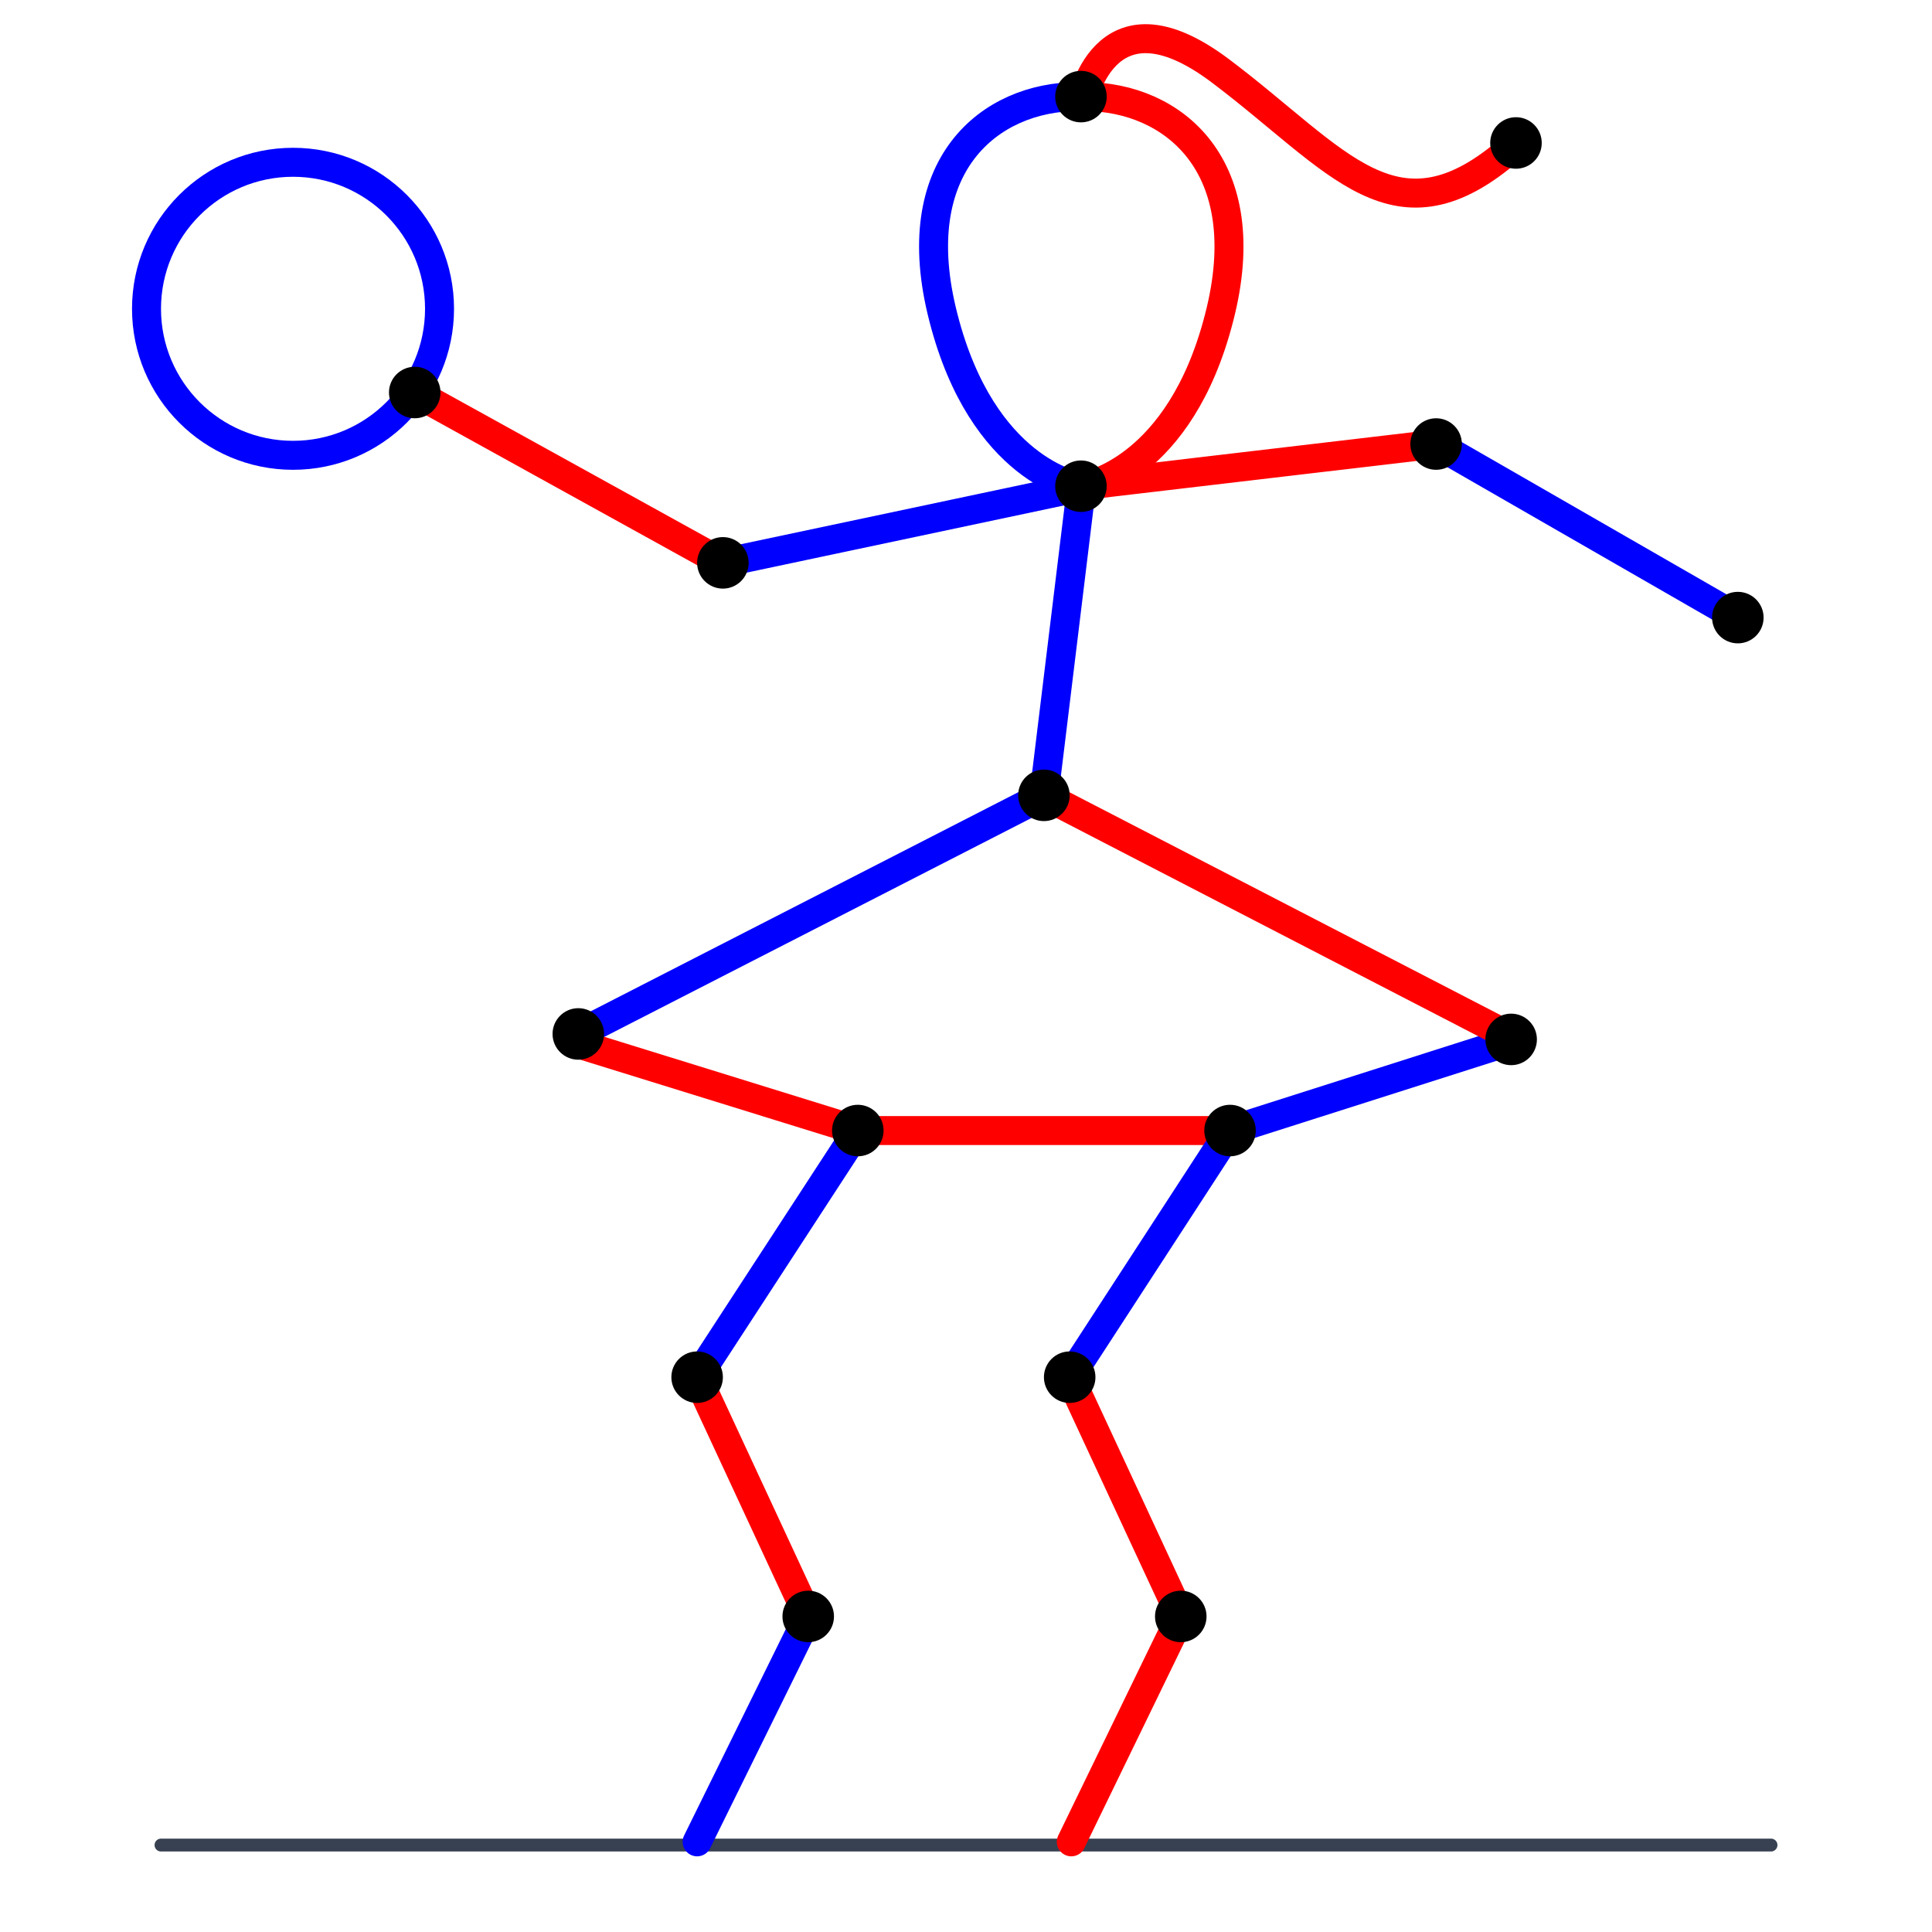
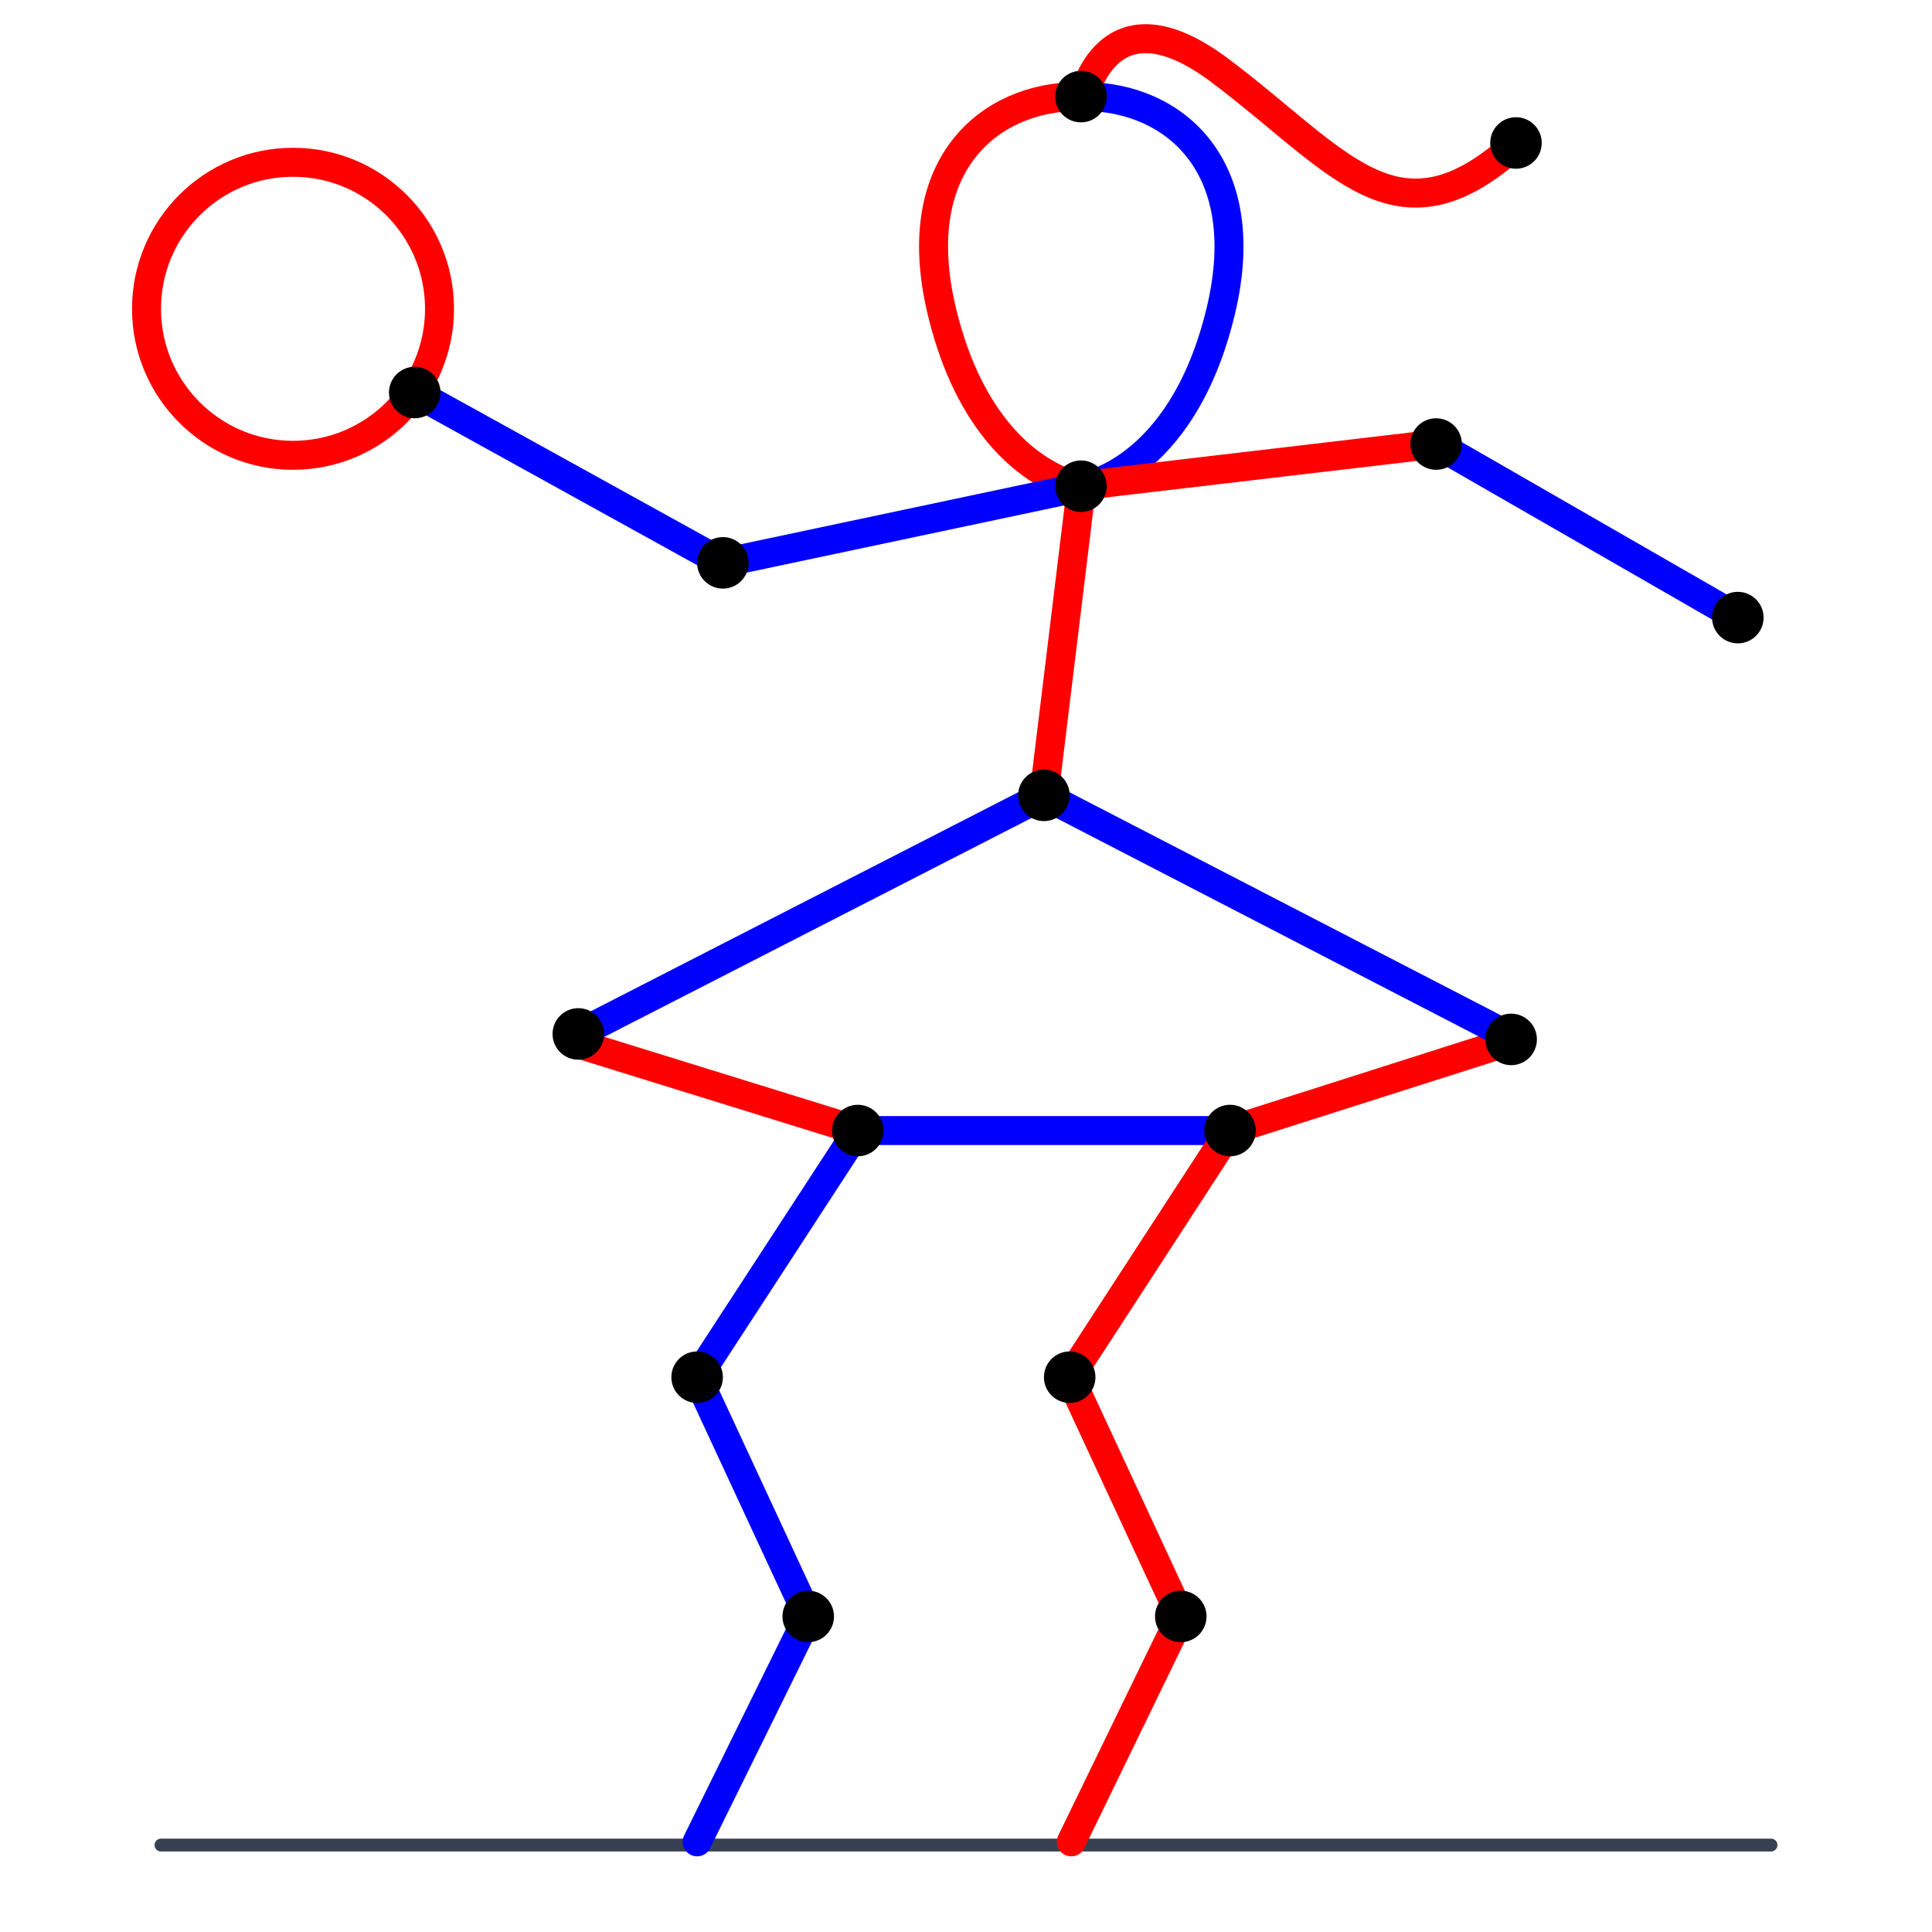
<svg xmlns="http://www.w3.org/2000/svg" version="1.1" id="Camada_1" x="0px" y="0px" viewBox="0 0 600 600" style="enable-background:new 0 0 600 600;" xml:space="preserve">
  <style type="text/css">
	.st0{fill:none;stroke:#374151;stroke-width:4;stroke-linecap:round;}
- 	.st1{fill:none;stroke:#0000FF;stroke-width:9;stroke-linecap:round;}
- 	.st2{fill:none;stroke:#FF0000;stroke-width:9;stroke-linecap:round;}
+ 	.st1{fill:none;stroke:#FF0000;stroke-width:9;stroke-linecap:round;}
+ 	.st2{fill:none;stroke:#0000FF;stroke-width:9;stroke-linecap:round;}
</style>
  <g id="ground">
    <line class="st0" x1="50" y1="573" x2="550" y2="573" />
  </g>
-   <g id="edge-blue-07-08">
+   <g id="edge-red-07-08_00000138541376653552286070000009449177531912827825_">
    <path class="st1" d="M334.7,151c0,0-29.5-4.8-41.7-52.3C280.7,51.3,307.5,30,334.7,30" />
  </g>
-   <g id="edge-red-07-08">
+   <g id="edge-blue-07-08">
    <path class="st2" d="M336.9,151c0,0,29.5-4.8,41.7-52.3C390.9,51.3,364.1,30,336.9,30" />
  </g>
  <g id="edge-red-08-09">
-     <path class="st2" d="M335.7,33c0,0,6.5-38.7,43.3-11s54.4,55.5,90.4,24" />
+     <path class="st1" d="M335.7,33c0,0,6.5-38.7,43.3-11s54.4,55.5,90.4,24" />
  </g>
  <g id="edge-blue-07-12">
-     <line class="st1" x1="224.5" y1="174.8" x2="336.9" y2="151" />
+     <line class="st2" x1="224.5" y1="174.8" x2="336.9" y2="151" />
  </g>
-   <g id="edge-red-13-12">
+   <g id="edge-blue-13-12">
    <line class="st2" x1="128.8" y1="121.9" x2="224.5" y2="174.8" />
  </g>
  <g id="edge-red-07-10">
-     <line class="st2" x1="446" y1="137.9" x2="334.7" y2="151" />
+     <line class="st1" x1="446" y1="137.9" x2="334.7" y2="151" />
  </g>
  <g id="edge-blue-10-11">
-     <line class="st1" x1="539.7" y1="191.8" x2="446" y2="137.9" />
+     <line class="st2" x1="539.7" y1="191.8" x2="446" y2="137.9" />
  </g>
-   <g id="edge-blue-06-07">
+   <g id="edge-red-06-07">
    <line class="st1" x1="335.9" y1="151" x2="324.2" y2="247" />
  </g>
  <g id="edge-blue-14-06">
-     <line class="st1" x1="324.2" y1="247" x2="179.6" y2="321.1" />
+     <line class="st2" x1="324.2" y1="247" x2="179.6" y2="321.1" />
  </g>
  <g id="edge-red-05-14">
-     <line class="st2" x1="266.4" y1="351.1" x2="179.6" y2="324.2" />
+     <line class="st1" x1="266.4" y1="351.1" x2="179.6" y2="324.2" />
  </g>
-   <g id="edge-red-05-15">
+   <g id="edge-blue-05-15">
    <line class="st2" x1="382" y1="351.1" x2="266.4" y2="351.1" />
  </g>
-   <g id="edge-blue-15-16">
+   <g id="edge-red-15-16">
    <line class="st1" x1="470.8" y1="322.8" x2="382" y2="351.1" />
  </g>
-   <g id="edge-red-06-16">
+   <g id="edge-blue-06-16">
    <line class="st2" x1="324.2" y1="247" x2="470.8" y2="322.8" />
  </g>
  <g id="edge-blue-03-05">
-     <line class="st1" x1="216.5" y1="427.7" x2="266.4" y2="351.1" />
+     <line class="st2" x1="216.5" y1="427.7" x2="266.4" y2="351.1" />
  </g>
-   <g id="edge-blue-15-04">
+   <g id="edge-red-15-04">
    <line class="st1" x1="332.2" y1="427.7" x2="382" y2="351.1" />
  </g>
-   <g id="edge-red-01-03">
+   <g id="edge-blue-01-03">
    <line class="st2" x1="251" y1="502" x2="216.5" y2="427.7" />
  </g>
  <g id="edge-red-02-04">
-     <line class="st2" x1="366.7" y1="502" x2="332.2" y2="427.7" />
+     <line class="st1" x1="366.7" y1="502" x2="332.2" y2="427.7" />
  </g>
  <g id="edge-blue-ground-01">
-     <line class="st1" x1="216.5" y1="572" x2="251" y2="502" />
+     <line class="st2" x1="216.5" y1="572" x2="251" y2="502" />
  </g>
  <g id="edge-red-ground-02">
-     <line class="st2" x1="332.7" y1="572" x2="366.7" y2="502" />
+     <line class="st1" x1="332.7" y1="572" x2="366.7" y2="502" />
  </g>
-   <g id="edge-blue-13-13">
+   <g id="edge-red-13-13">
    <circle class="st1" cx="91" cy="95.9" r="45.5" />
  </g>
  <g id="vertex-01">
    <circle cx="251" cy="502" r="8" />
  </g>
  <g id="vertex-02">
    <circle cx="366.7" cy="502" r="8" />
  </g>
  <g id="vertex-03">
    <circle cx="216.5" cy="427.7" r="8" />
  </g>
  <g id="vertex-04_00000052791662818337768390000012582117327289417142_">
    <circle cx="332.2" cy="427.7" r="8" />
  </g>
  <g id="vertex-05">
    <circle cx="266.4" cy="351.1" r="8" />
  </g>
  <g id="vertex-06">
    <circle cx="324.2" cy="247" r="8" />
  </g>
  <g id="vertex-07">
    <circle cx="335.7" cy="151" r="8" />
  </g>
  <g id="vertex-08">
    <circle cx="335.7" cy="30" r="8" />
  </g>
  <g id="vertex-09">
    <circle cx="470.8" cy="44.4" r="8" />
  </g>
  <g id="vertex-10">
    <circle cx="446" cy="137.9" r="8" />
  </g>
  <g id="vertex-11">
    <circle cx="539.7" cy="191.8" r="8" />
  </g>
  <g id="vertex-12">
    <circle cx="224.5" cy="174.8" r="8" />
  </g>
  <g id="vertex-13">
    <circle cx="128.8" cy="121.9" r="8" />
  </g>
  <g id="vertex-14">
    <circle cx="179.6" cy="321.1" r="8" />
  </g>
  <g id="vertex-15">
    <circle cx="382" cy="351.1" r="8" />
  </g>
  <g id="vertex-16">
    <circle cx="469.3" cy="322.8" r="8" />
  </g>
</svg>
